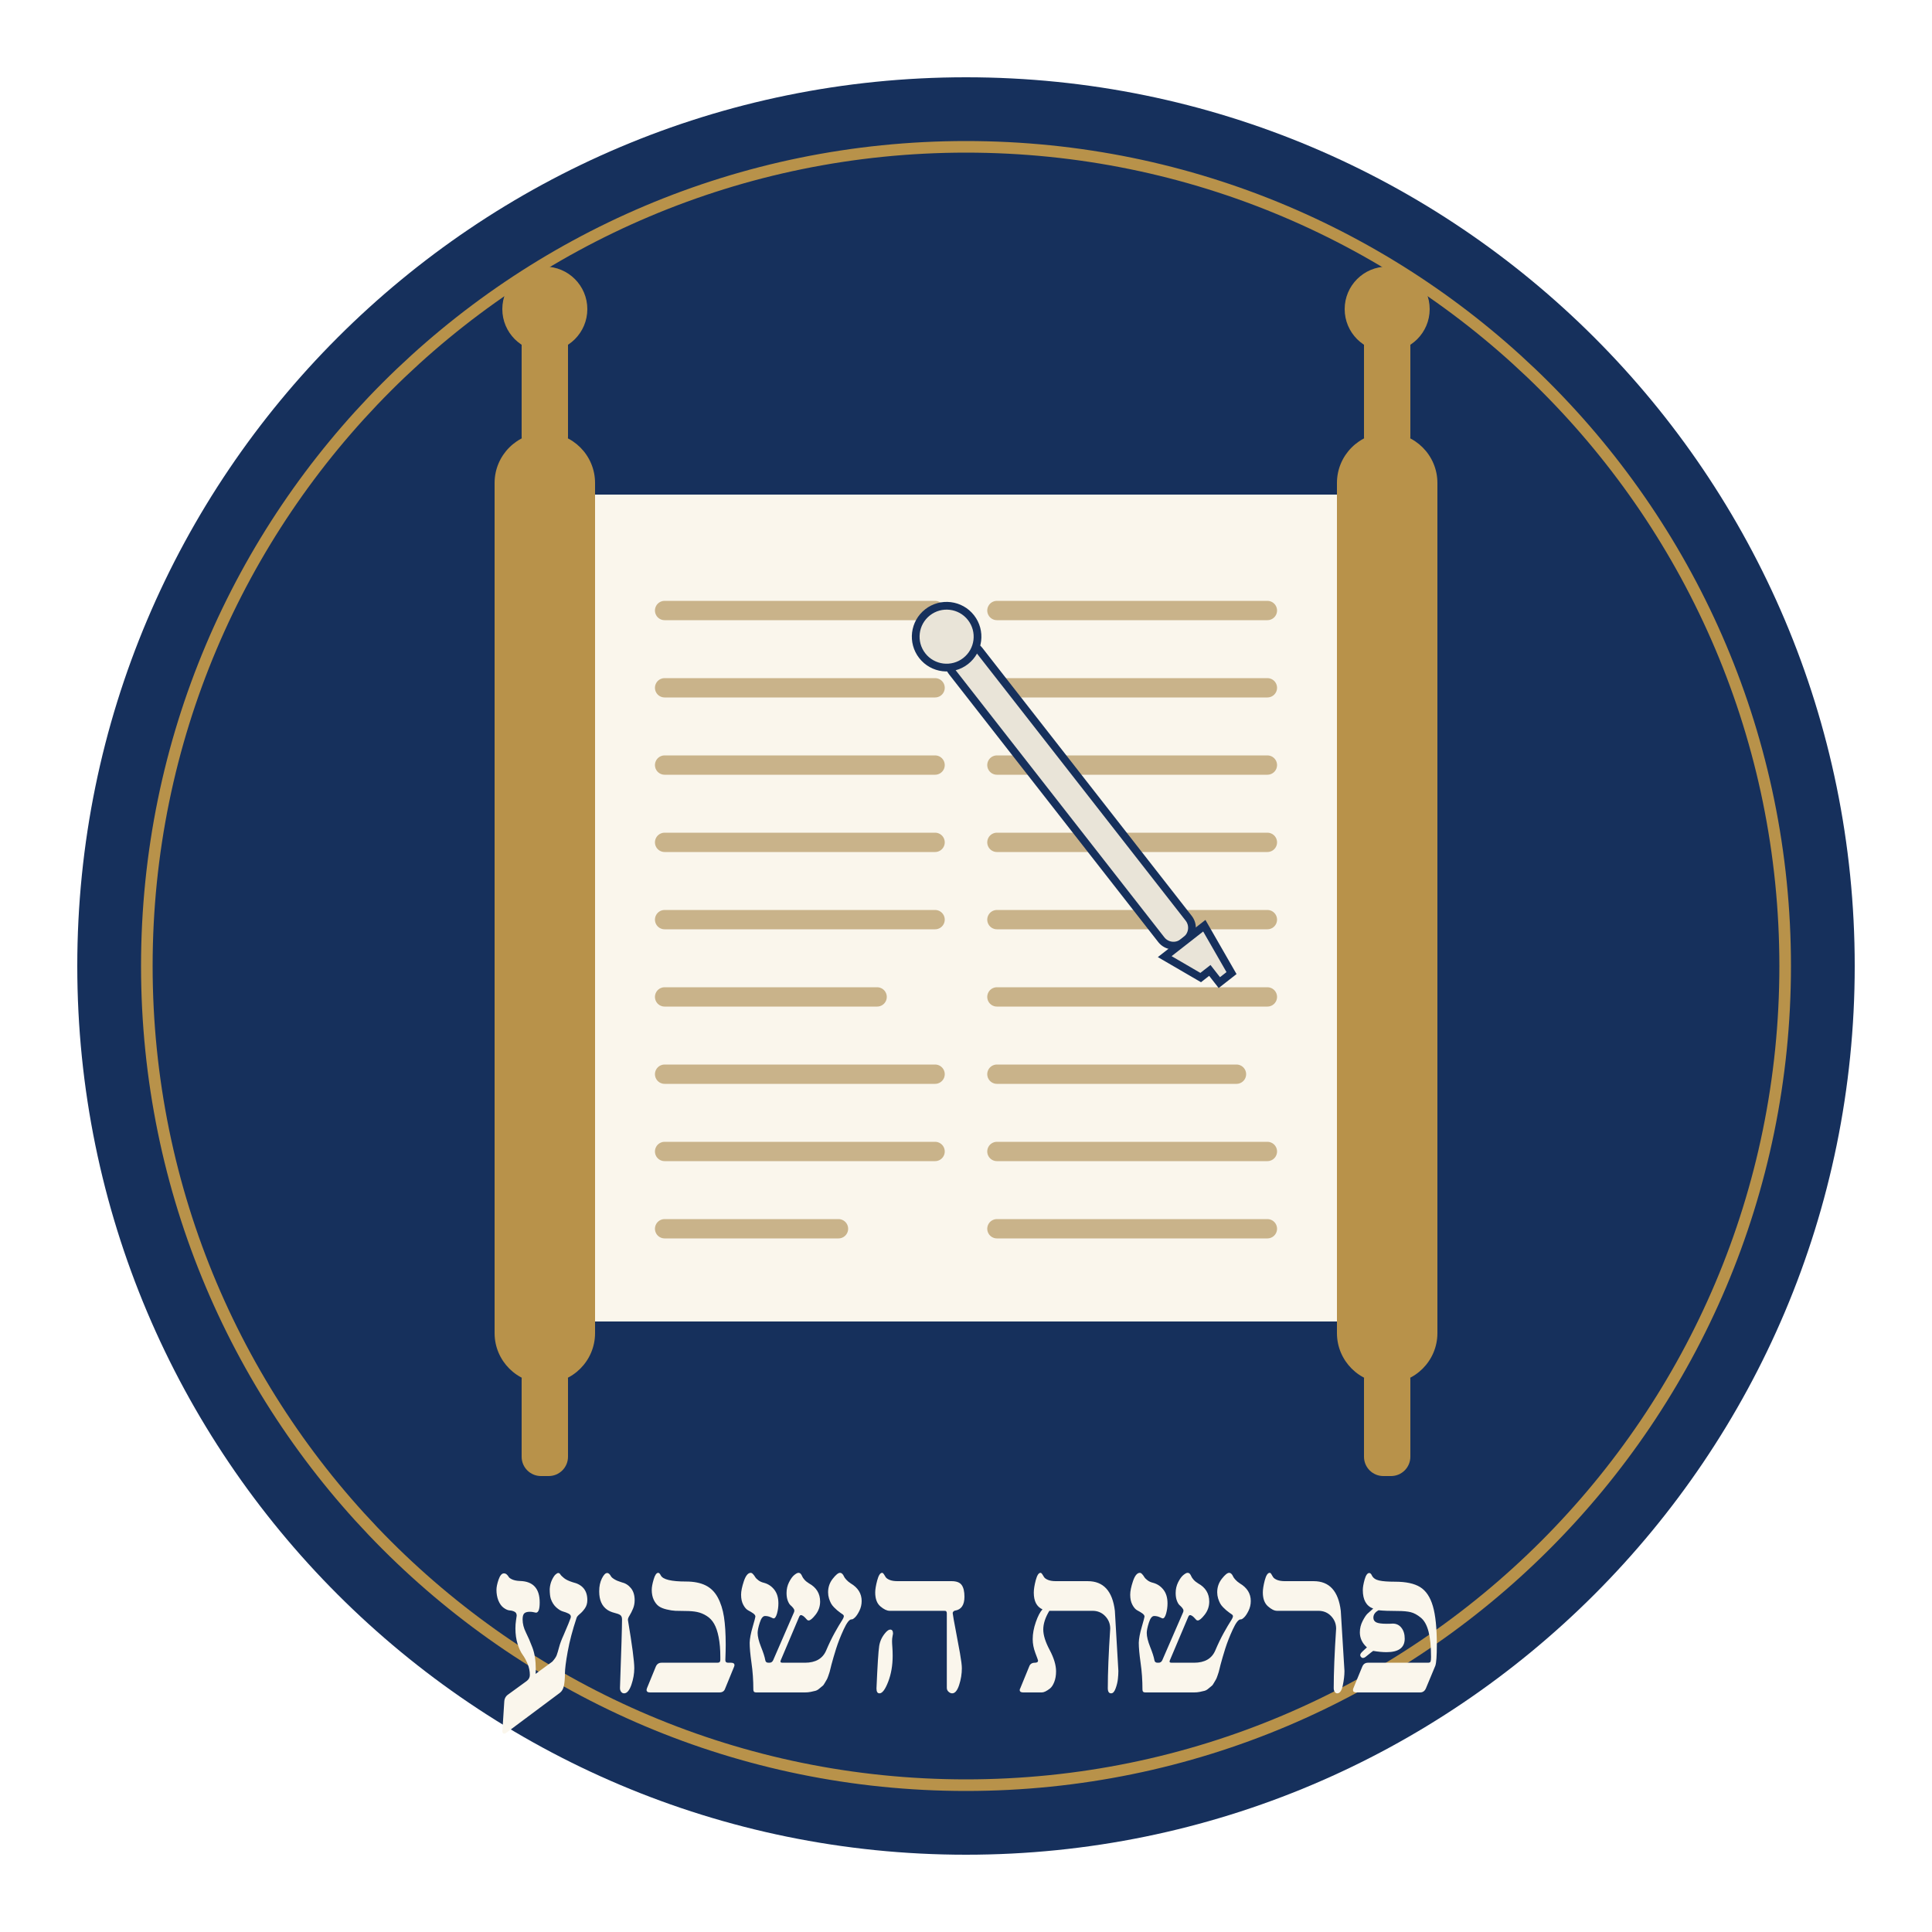
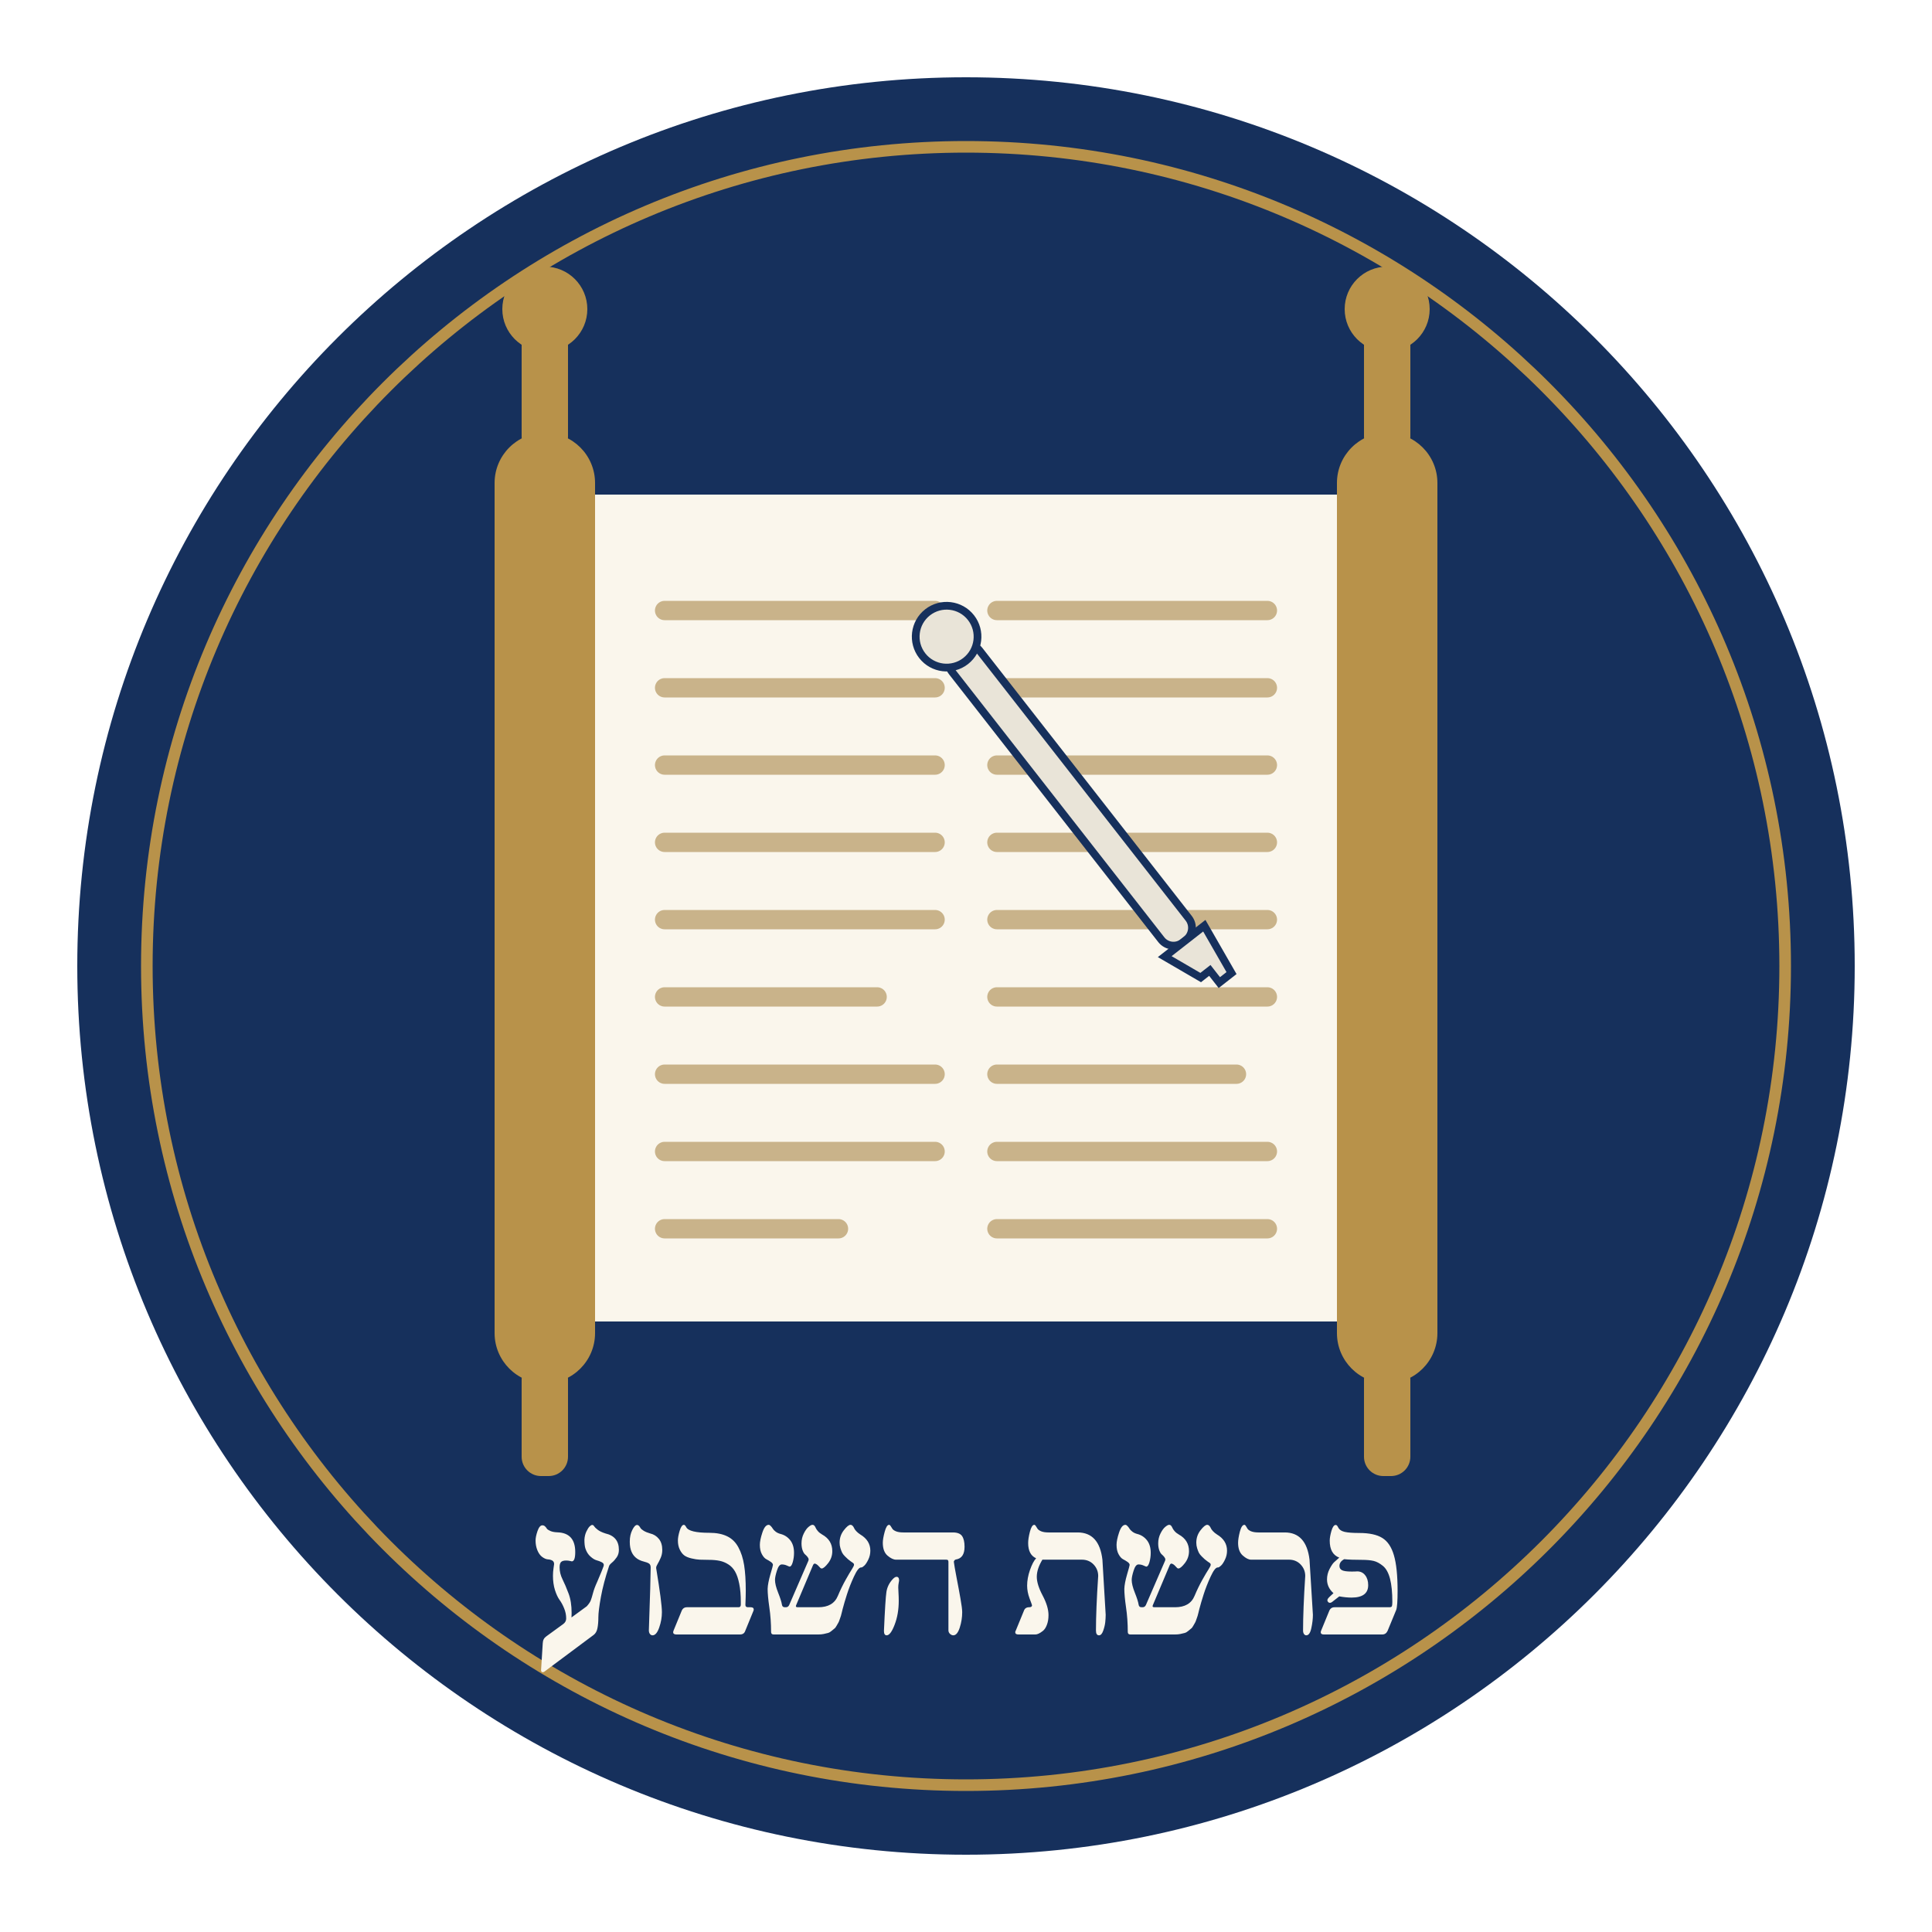
<svg xmlns="http://www.w3.org/2000/svg" viewBox="0 0 500 500" role="img" aria-label="פרשת השבוע">
  <circle cx="250" cy="250" r="230" fill="#16305c" />
  <circle cx="250" cy="250" r="212" fill="none" stroke="#b8924a" stroke-width="3" />
  <rect x="150" y="128" width="200" height="214" fill="#faf6ec" />
  <g stroke="#c9b38a" stroke-width="5" stroke-linecap="round">
    <path d="M172 158h70M172 178h70M172 198h70M172 218h70M172 238h70M172 258h55M172 278h70M172 298h70M172 318h45" />
    <path d="M258 158h70M258 178h70M258 198h70M258 218h70M258 238h70M258 258h70M258 278h62M258 298h70M258 318h70" />
  </g>
  <g fill="#b8924a">
    <rect x="128" y="112" width="26" height="246" rx="13" />
    <rect x="346" y="112" width="26" height="246" rx="13" />
    <rect x="135" y="84" width="12" height="34" rx="5" />
    <rect x="353" y="84" width="12" height="34" rx="5" />
    <rect x="135" y="352" width="12" height="30" rx="5" />
    <rect x="353" y="352" width="12" height="30" rx="5" />
    <circle cx="141" cy="80" r="11" />
    <circle cx="359" cy="80" r="11" />
  </g>
  <g transform="rotate(-38 300 236)">
    <rect x="296" y="150" width="9" height="96" rx="4" fill="#e9e4d8" stroke="#16305c" stroke-width="2" />
    <circle cx="300.5" cy="146" r="8" fill="#e9e4d8" stroke="#16305c" stroke-width="2" />
    <path d="M294 246 h13 l-2 14 h-4 v-4 h-3 z" fill="#e9e4d8" stroke="#16305c" stroke-width="2" />
  </g>
-   <text x="250" y="438" text-anchor="middle" font-family="'Frank Ruhl Libre','David Libre','David',serif" font-weight="900" font-size="48" fill="#faf6ec">פרשת השבוע</text>
+   <text x="250" y="423" text-anchor="middle" font-family="'Frank Ruhl Libre','David Libre','David',serif" font-weight="900" font-size="44" fill="#faf6ec">פרשת השבוע</text>
</svg>
